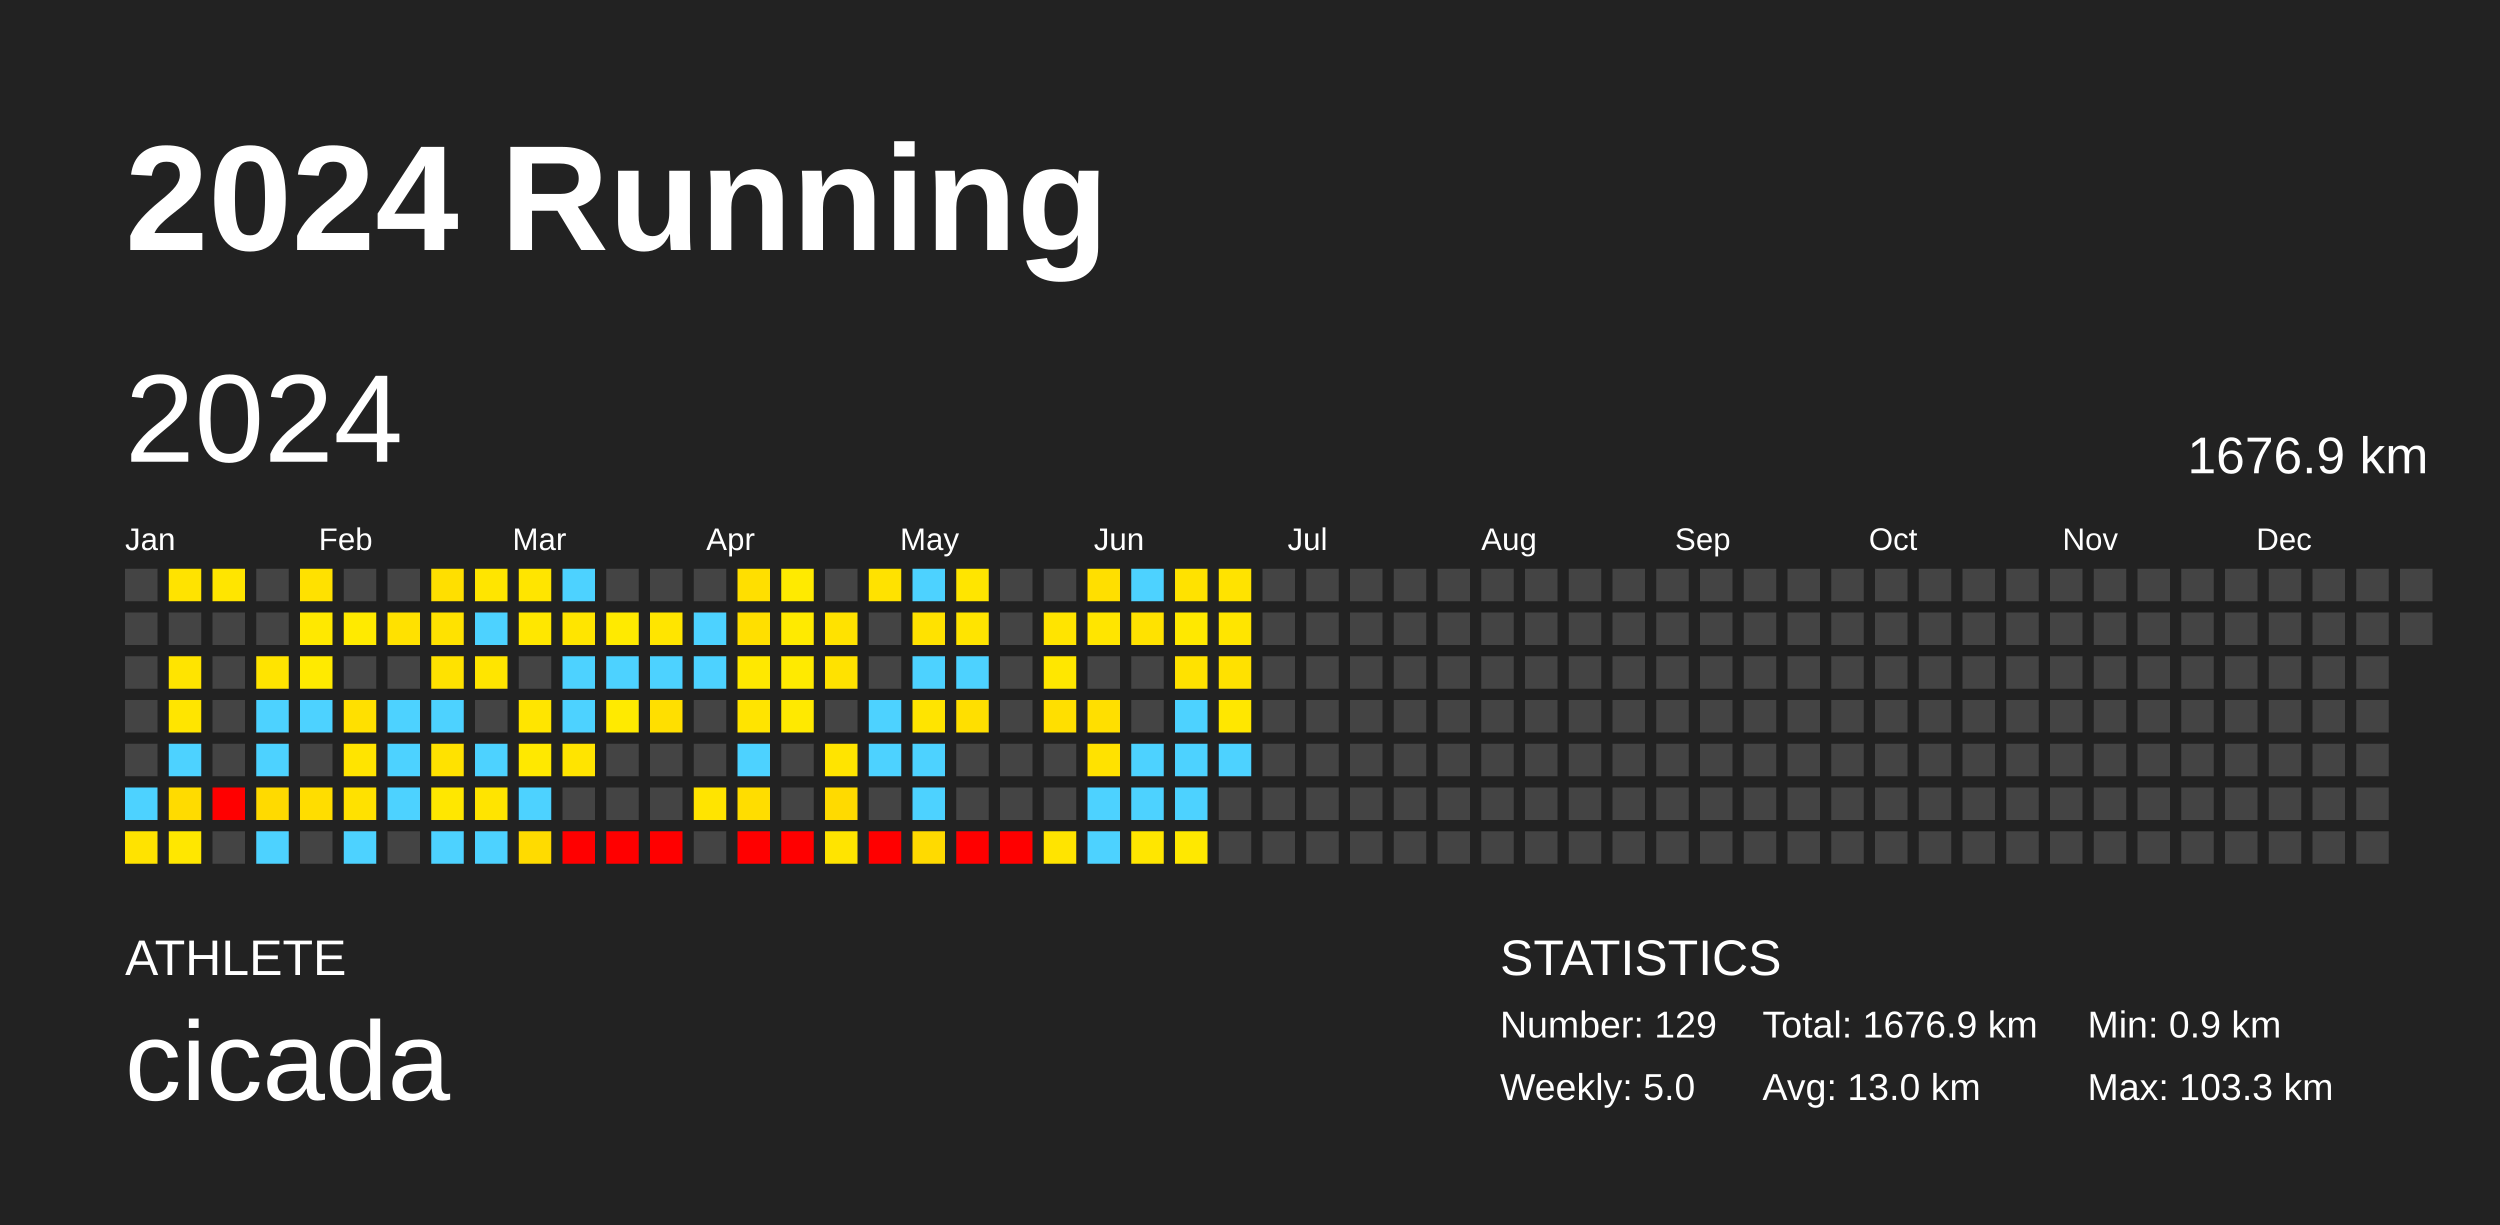
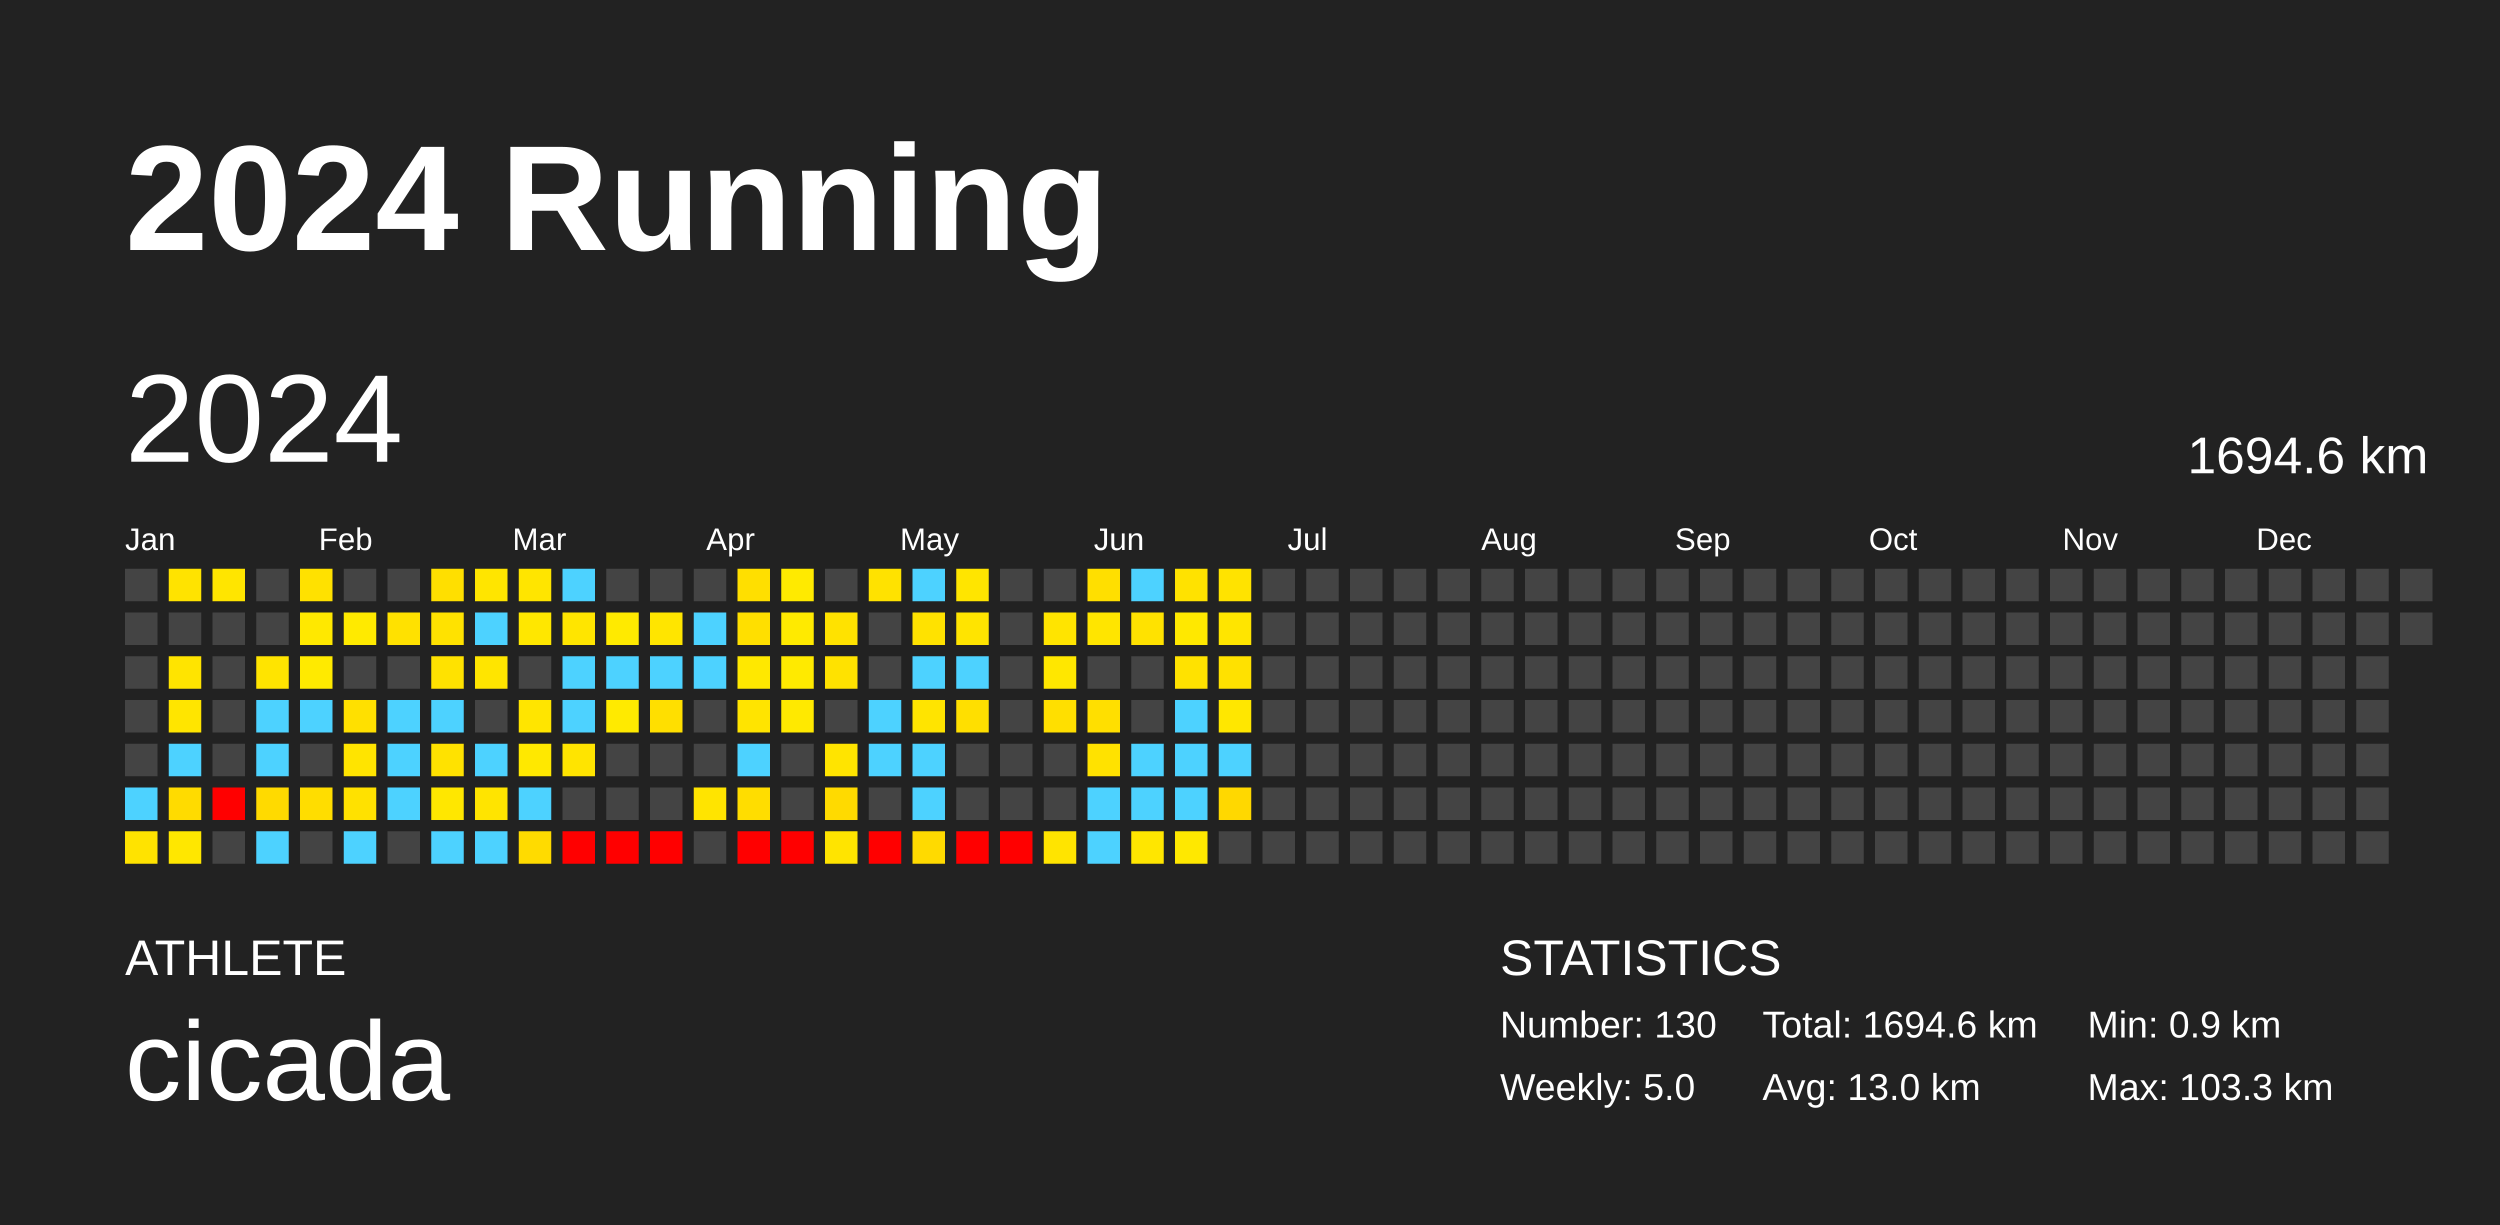
<svg xmlns="http://www.w3.org/2000/svg" baseProfile="full" height="98mm" version="1.1" viewBox="0,0,200,98" width="200mm">
  <defs />
  <rect fill="#222222" height="98" width="200" x="0" y="0" />
  <text fill="#FFFFFF" style="font-size:12px; font-family:Arial; font-weight:bold;" x="10" y="20">2024 Running</text>
  <text fill="#FFFFFF" style="font-size:4px; font-family:Arial" x="10" y="78">ATHLETE</text>
  <text fill="#FFFFFF" style="font-size:9px; font-family:Arial" x="10" y="88">cicada</text>
  <text fill="#FFFFFF" style="font-size:4px; font-family:Arial" x="120" y="78">STATISTICS</text>
-   <text fill="#FFFFFF" style="font-size:3px; font-family:Arial" x="120" y="83">Number: 129</text>
+   <text fill="#FFFFFF" style="font-size:3px; font-family:Arial" x="120" y="83">Number: 130</text>
  <text fill="#FFFFFF" style="font-size:3px; font-family:Arial" x="120" y="88">Weekly: 5.0</text>
-   <text fill="#FFFFFF" style="font-size:3px; font-family:Arial" x="141" y="83">Total: 1676.9 km</text>
+   <text fill="#FFFFFF" style="font-size:3px; font-family:Arial" x="141" y="83">Total: 1694.6 km</text>
  <text fill="#FFFFFF" style="font-size:3px; font-family:Arial" x="141" y="88">Avg: 13.0 km</text>
  <text fill="#FFFFFF" style="font-size:3px; font-family:Arial" x="167" y="83">Min: 0.9 km</text>
  <text fill="#FFFFFF" style="font-size:3px; font-family:Arial" x="167" y="88">Max: 103.3 km</text>
  <text dominant-baseline="hanging" fill="#FFFFFF" style="font-size:10.0px; font-family:Arial;" x="10" y="30">2024</text>
-   <text dominant-baseline="hanging" fill="#FFFFFF" style="font-size:4.125px; font-family:Arial;" x="175" y="35">1676.9 km</text>
+   <text dominant-baseline="hanging" fill="#FFFFFF" style="font-size:4.125px; font-family:Arial;" x="175" y="35">1694.6 km</text>
  <text fill="#FFFFFF" style="font-size:2.5px; font-family:Arial" x="10.0" y="44">Jan</text>
  <text fill="#FFFFFF" style="font-size:2.5px; font-family:Arial" x="25.5" y="44">Feb</text>
  <text fill="#FFFFFF" style="font-size:2.5px; font-family:Arial" x="41.0" y="44">Mar</text>
  <text fill="#FFFFFF" style="font-size:2.5px; font-family:Arial" x="56.5" y="44">Apr</text>
  <text fill="#FFFFFF" style="font-size:2.5px; font-family:Arial" x="72.0" y="44">May</text>
  <text fill="#FFFFFF" style="font-size:2.5px; font-family:Arial" x="87.5" y="44">Jun</text>
  <text fill="#FFFFFF" style="font-size:2.5px; font-family:Arial" x="103.0" y="44">Jul</text>
  <text fill="#FFFFFF" style="font-size:2.5px; font-family:Arial" x="118.5" y="44">Aug</text>
  <text fill="#FFFFFF" style="font-size:2.5px; font-family:Arial" x="134.0" y="44">Sep</text>
  <text fill="#FFFFFF" style="font-size:2.5px; font-family:Arial" x="149.5" y="44">Oct</text>
  <text fill="#FFFFFF" style="font-size:2.5px; font-family:Arial" x="165.0" y="44">Nov</text>
  <text fill="#FFFFFF" style="font-size:2.5px; font-family:Arial" x="180.5" y="44">Dec</text>
  <rect fill="#444444" height="2.6" width="2.6" x="10.0" y="45.5" />
  <rect fill="#444444" height="2.6" width="2.6" x="10.0" y="49.0" />
  <rect fill="#444444" height="2.6" width="2.6" x="10.0" y="52.5" />
  <rect fill="#444444" height="2.6" width="2.6" x="10.0" y="56.0" />
  <rect fill="#444444" height="2.6" width="2.6" x="10.0" y="59.5" />
  <rect fill="#4dd2ff" height="2.6" width="2.6" x="10.0" y="63.0" />
  <rect fill="#ffe300" height="2.6" width="2.6" x="10.0" y="66.5" />
  <rect fill="#ffe300" height="2.6" width="2.6" x="13.5" y="45.5" />
  <rect fill="#444444" height="2.6" width="2.6" x="13.5" y="49.0" />
  <rect fill="#ffe400" height="2.6" width="2.6" x="13.5" y="52.5" />
  <rect fill="#ffe500" height="2.6" width="2.6" x="13.5" y="56.0" />
  <rect fill="#4dd2ff" height="2.6" width="2.6" x="13.5" y="59.5" />
  <rect fill="#ffdb00" height="2.6" width="2.6" x="13.5" y="63.0" />
  <rect fill="#ffe700" height="2.6" width="2.6" x="13.5" y="66.5" />
  <rect fill="#ffe500" height="2.6" width="2.6" x="17.0" y="45.5" />
  <rect fill="#444444" height="2.6" width="2.6" x="17.0" y="49.0" />
  <rect fill="#444444" height="2.6" width="2.6" x="17.0" y="52.5" />
  <rect fill="#444444" height="2.6" width="2.6" x="17.0" y="56.0" />
  <rect fill="#444444" height="2.6" width="2.6" x="17.0" y="59.5" />
  <rect fill="red" height="2.6" width="2.6" x="17.0" y="63.0" />
  <rect fill="#444444" height="2.6" width="2.6" x="17.0" y="66.5" />
  <rect fill="#444444" height="2.6" width="2.6" x="20.5" y="45.5" />
  <rect fill="#444444" height="2.6" width="2.6" x="20.5" y="49.0" />
  <rect fill="#ffe400" height="2.6" width="2.6" x="20.5" y="52.5" />
  <rect fill="#4dd2ff" height="2.6" width="2.6" x="20.5" y="56.0" />
  <rect fill="#4dd2ff" height="2.6" width="2.6" x="20.5" y="59.5" />
  <rect fill="#ffda00" height="2.6" width="2.6" x="20.5" y="63.0" />
  <rect fill="#4dd2ff" height="2.6" width="2.6" x="20.5" y="66.5" />
  <rect fill="#ffe100" height="2.6" width="2.6" x="24.0" y="45.5" />
  <rect fill="#ffe800" height="2.6" width="2.6" x="24.0" y="49.0" />
  <rect fill="#ffea00" height="2.6" width="2.6" x="24.0" y="52.5" />
  <rect fill="#4dd2ff" height="2.6" width="2.6" x="24.0" y="56.0" />
  <rect fill="#444444" height="2.6" width="2.6" x="24.0" y="59.5" />
  <rect fill="#ffdd00" height="2.6" width="2.6" x="24.0" y="63.0" />
  <rect fill="#444444" height="2.6" width="2.6" x="24.0" y="66.5" />
  <rect fill="#444444" height="2.6" width="2.6" x="27.5" y="45.5" />
  <rect fill="#ffea00" height="2.6" width="2.6" x="27.5" y="49.0" />
  <rect fill="#444444" height="2.6" width="2.6" x="27.5" y="52.5" />
  <rect fill="#ffe000" height="2.6" width="2.6" x="27.5" y="56.0" />
  <rect fill="#ffe400" height="2.6" width="2.6" x="27.5" y="59.5" />
  <rect fill="#ffe100" height="2.6" width="2.6" x="27.5" y="63.0" />
  <rect fill="#4dd2ff" height="2.6" width="2.6" x="27.5" y="66.5" />
  <rect fill="#444444" height="2.6" width="2.6" x="31.0" y="45.5" />
  <rect fill="#ffe100" height="2.6" width="2.6" x="31.0" y="49.0" />
  <rect fill="#444444" height="2.6" width="2.6" x="31.0" y="52.5" />
  <rect fill="#4dd2ff" height="2.6" width="2.6" x="31.0" y="56.0" />
  <rect fill="#4dd2ff" height="2.6" width="2.6" x="31.0" y="59.5" />
  <rect fill="#4dd2ff" height="2.6" width="2.6" x="31.0" y="63.0" />
  <rect fill="#444444" height="2.6" width="2.6" x="31.0" y="66.5" />
  <rect fill="#ffdf00" height="2.6" width="2.6" x="34.5" y="45.5" />
  <rect fill="#ffe200" height="2.6" width="2.6" x="34.5" y="49.0" />
  <rect fill="#ffe200" height="2.6" width="2.6" x="34.5" y="52.5" />
  <rect fill="#4dd2ff" height="2.6" width="2.6" x="34.5" y="56.0" />
  <rect fill="#ffe200" height="2.6" width="2.6" x="34.5" y="59.5" />
  <rect fill="#ffe700" height="2.6" width="2.6" x="34.5" y="63.0" />
  <rect fill="#4dd2ff" height="2.6" width="2.6" x="34.5" y="66.5" />
  <rect fill="#ffe500" height="2.6" width="2.6" x="38.0" y="45.5" />
  <rect fill="#4dd2ff" height="2.6" width="2.6" x="38.0" y="49.0" />
  <rect fill="#ffe500" height="2.6" width="2.6" x="38.0" y="52.5" />
  <rect fill="#444444" height="2.6" width="2.6" x="38.0" y="56.0" />
  <rect fill="#4dd2ff" height="2.6" width="2.6" x="38.0" y="59.5" />
  <rect fill="#ffe400" height="2.6" width="2.6" x="38.0" y="63.0" />
  <rect fill="#4dd2ff" height="2.6" width="2.6" x="38.0" y="66.5" />
  <rect fill="#ffe500" height="2.6" width="2.6" x="41.5" y="45.5" />
  <rect fill="#ffe700" height="2.6" width="2.6" x="41.5" y="49.0" />
  <rect fill="#444444" height="2.6" width="2.6" x="41.5" y="52.5" />
  <rect fill="#ffe500" height="2.6" width="2.6" x="41.5" y="56.0" />
  <rect fill="#ffe800" height="2.6" width="2.6" x="41.5" y="59.5" />
  <rect fill="#4dd2ff" height="2.6" width="2.6" x="41.5" y="63.0" />
  <rect fill="#ffdb00" height="2.6" width="2.6" x="41.5" y="66.5" />
  <rect fill="#4dd2ff" height="2.6" width="2.6" x="45.0" y="45.5" />
  <rect fill="#ffe500" height="2.6" width="2.6" x="45.0" y="49.0" />
  <rect fill="#4dd2ff" height="2.6" width="2.6" x="45.0" y="52.5" />
  <rect fill="#4dd2ff" height="2.6" width="2.6" x="45.0" y="56.0" />
  <rect fill="#ffe400" height="2.6" width="2.6" x="45.0" y="59.5" />
  <rect fill="#444444" height="2.6" width="2.6" x="45.0" y="63.0" />
  <rect fill="red" height="2.6" width="2.6" x="45.0" y="66.5" />
  <rect fill="#444444" height="2.6" width="2.6" x="48.5" y="45.5" />
  <rect fill="#ffea00" height="2.6" width="2.6" x="48.5" y="49.0" />
  <rect fill="#4dd2ff" height="2.6" width="2.6" x="48.5" y="52.5" />
  <rect fill="#ffea00" height="2.6" width="2.6" x="48.5" y="56.0" />
  <rect fill="#444444" height="2.6" width="2.6" x="48.5" y="59.5" />
  <rect fill="#444444" height="2.6" width="2.6" x="48.5" y="63.0" />
  <rect fill="red" height="2.6" width="2.6" x="48.5" y="66.5" />
  <rect fill="#444444" height="2.6" width="2.6" x="52.0" y="45.5" />
  <rect fill="#ffe500" height="2.6" width="2.6" x="52.0" y="49.0" />
  <rect fill="#4dd2ff" height="2.6" width="2.6" x="52.0" y="52.5" />
  <rect fill="#ffdf00" height="2.6" width="2.6" x="52.0" y="56.0" />
  <rect fill="#444444" height="2.6" width="2.6" x="52.0" y="59.5" />
  <rect fill="#444444" height="2.6" width="2.6" x="52.0" y="63.0" />
  <rect fill="red" height="2.6" width="2.6" x="52.0" y="66.5" />
  <rect fill="#444444" height="2.6" width="2.6" x="55.5" y="45.5" />
  <rect fill="#4dd2ff" height="2.6" width="2.6" x="55.5" y="49.0" />
  <rect fill="#4dd2ff" height="2.6" width="2.6" x="55.5" y="52.5" />
  <rect fill="#444444" height="2.6" width="2.6" x="55.5" y="56.0" />
  <rect fill="#444444" height="2.6" width="2.6" x="55.5" y="59.5" />
  <rect fill="#ffe400" height="2.6" width="2.6" x="55.5" y="63.0" />
  <rect fill="#444444" height="2.6" width="2.6" x="55.5" y="66.5" />
  <rect fill="#ffdf00" height="2.6" width="2.6" x="59.0" y="45.5" />
  <rect fill="#ffdf00" height="2.6" width="2.6" x="59.0" y="49.0" />
  <rect fill="#ffe800" height="2.6" width="2.6" x="59.0" y="52.5" />
  <rect fill="#ffe400" height="2.6" width="2.6" x="59.0" y="56.0" />
  <rect fill="#4dd2ff" height="2.6" width="2.6" x="59.0" y="59.5" />
  <rect fill="#ffdd00" height="2.6" width="2.6" x="59.0" y="63.0" />
  <rect fill="red" height="2.6" width="2.6" x="59.0" y="66.5" />
  <rect fill="#ffea00" height="2.6" width="2.6" x="62.5" y="45.5" />
  <rect fill="#ffea00" height="2.6" width="2.6" x="62.5" y="49.0" />
  <rect fill="#ffea00" height="2.6" width="2.6" x="62.5" y="52.5" />
  <rect fill="#ffe900" height="2.6" width="2.6" x="62.5" y="56.0" />
  <rect fill="#444444" height="2.6" width="2.6" x="62.5" y="59.5" />
  <rect fill="#444444" height="2.6" width="2.6" x="62.5" y="63.0" />
  <rect fill="red" height="2.6" width="2.6" x="62.5" y="66.5" />
  <rect fill="#444444" height="2.6" width="2.6" x="66.0" y="45.5" />
  <rect fill="#ffe200" height="2.6" width="2.6" x="66.0" y="49.0" />
  <rect fill="#ffe200" height="2.6" width="2.6" x="66.0" y="52.5" />
  <rect fill="#444444" height="2.6" width="2.6" x="66.0" y="56.0" />
  <rect fill="#ffe400" height="2.6" width="2.6" x="66.0" y="59.5" />
  <rect fill="#ffda00" height="2.6" width="2.6" x="66.0" y="63.0" />
  <rect fill="#ffe400" height="2.6" width="2.6" x="66.0" y="66.5" />
  <rect fill="#ffe200" height="2.6" width="2.6" x="69.5" y="45.5" />
  <rect fill="#444444" height="2.6" width="2.6" x="69.5" y="49.0" />
  <rect fill="#444444" height="2.6" width="2.6" x="69.5" y="52.5" />
  <rect fill="#4dd2ff" height="2.6" width="2.6" x="69.5" y="56.0" />
  <rect fill="#4dd2ff" height="2.6" width="2.6" x="69.5" y="59.5" />
  <rect fill="#444444" height="2.6" width="2.6" x="69.5" y="63.0" />
  <rect fill="red" height="2.6" width="2.6" x="69.5" y="66.5" />
  <rect fill="#4dd2ff" height="2.6" width="2.6" x="73.0" y="45.5" />
  <rect fill="#ffe200" height="2.6" width="2.6" x="73.0" y="49.0" />
  <rect fill="#4dd2ff" height="2.6" width="2.6" x="73.0" y="52.5" />
  <rect fill="#ffe400" height="2.6" width="2.6" x="73.0" y="56.0" />
  <rect fill="#4dd2ff" height="2.6" width="2.6" x="73.0" y="59.5" />
  <rect fill="#4dd2ff" height="2.6" width="2.6" x="73.0" y="63.0" />
  <rect fill="#ffda00" height="2.6" width="2.6" x="73.0" y="66.5" />
  <rect fill="#ffe500" height="2.6" width="2.6" x="76.5" y="45.5" />
  <rect fill="#ffe400" height="2.6" width="2.6" x="76.5" y="49.0" />
  <rect fill="#4dd2ff" height="2.6" width="2.6" x="76.5" y="52.5" />
  <rect fill="#ffdf00" height="2.6" width="2.6" x="76.5" y="56.0" />
  <rect fill="#444444" height="2.6" width="2.6" x="76.5" y="59.5" />
  <rect fill="#444444" height="2.6" width="2.6" x="76.5" y="63.0" />
  <rect fill="red" height="2.6" width="2.6" x="76.5" y="66.5" />
  <rect fill="#444444" height="2.6" width="2.6" x="80.0" y="45.5" />
  <rect fill="#444444" height="2.6" width="2.6" x="80.0" y="49.0" />
  <rect fill="#444444" height="2.6" width="2.6" x="80.0" y="52.5" />
  <rect fill="#444444" height="2.6" width="2.6" x="80.0" y="56.0" />
  <rect fill="#444444" height="2.6" width="2.6" x="80.0" y="59.5" />
  <rect fill="#444444" height="2.6" width="2.6" x="80.0" y="63.0" />
  <rect fill="red" height="2.6" width="2.6" x="80.0" y="66.5" />
  <rect fill="#444444" height="2.6" width="2.6" x="83.5" y="45.5" />
  <rect fill="#ffe400" height="2.6" width="2.6" x="83.5" y="49.0" />
  <rect fill="#ffe700" height="2.6" width="2.6" x="83.5" y="52.5" />
  <rect fill="#ffdf00" height="2.6" width="2.6" x="83.5" y="56.0" />
  <rect fill="#444444" height="2.6" width="2.6" x="83.5" y="59.5" />
  <rect fill="#444444" height="2.6" width="2.6" x="83.5" y="63.0" />
  <rect fill="#ffe400" height="2.6" width="2.6" x="83.5" y="66.5" />
  <rect fill="#ffdf00" height="2.6" width="2.6" x="87.0" y="45.5" />
  <rect fill="#ffe500" height="2.6" width="2.6" x="87.0" y="49.0" />
  <rect fill="#444444" height="2.6" width="2.6" x="87.0" y="52.5" />
  <rect fill="#ffdf00" height="2.6" width="2.6" x="87.0" y="56.0" />
  <rect fill="#ffe200" height="2.6" width="2.6" x="87.0" y="59.5" />
  <rect fill="#4dd2ff" height="2.6" width="2.6" x="87.0" y="63.0" />
  <rect fill="#4dd2ff" height="2.6" width="2.6" x="87.0" y="66.5" />
  <rect fill="#4dd2ff" height="2.6" width="2.6" x="90.5" y="45.5" />
  <rect fill="#ffe200" height="2.6" width="2.6" x="90.5" y="49.0" />
  <rect fill="#444444" height="2.6" width="2.6" x="90.5" y="52.5" />
  <rect fill="#444444" height="2.6" width="2.6" x="90.5" y="56.0" />
  <rect fill="#4dd2ff" height="2.6" width="2.6" x="90.5" y="59.5" />
  <rect fill="#4dd2ff" height="2.6" width="2.6" x="90.5" y="63.0" />
  <rect fill="#ffe600" height="2.6" width="2.6" x="90.5" y="66.5" />
  <rect fill="#ffe200" height="2.6" width="2.6" x="94.0" y="45.5" />
  <rect fill="#ffe800" height="2.6" width="2.6" x="94.0" y="49.0" />
  <rect fill="#ffe200" height="2.6" width="2.6" x="94.0" y="52.5" />
  <rect fill="#4dd2ff" height="2.6" width="2.6" x="94.0" y="56.0" />
  <rect fill="#4dd2ff" height="2.6" width="2.6" x="94.0" y="59.5" />
  <rect fill="#4dd2ff" height="2.6" width="2.6" x="94.0" y="63.0" />
  <rect fill="#ffe800" height="2.6" width="2.6" x="94.0" y="66.5" />
  <rect fill="#ffe300" height="2.6" width="2.6" x="97.5" y="45.5" />
  <rect fill="#ffe500" height="2.6" width="2.6" x="97.5" y="49.0" />
  <rect fill="#ffe100" height="2.6" width="2.6" x="97.5" y="52.5" />
  <rect fill="#ffe700" height="2.6" width="2.6" x="97.5" y="56.0" />
  <rect fill="#4dd2ff" height="2.6" width="2.6" x="97.5" y="59.5" />
-   <rect fill="#444444" height="2.6" width="2.6" x="97.5" y="63.0" />
+   <rect fill="#ffd800" height="2.6" width="2.6" x="97.5" y="63.0" />
  <rect fill="#444444" height="2.6" width="2.6" x="97.5" y="66.5" />
  <rect fill="#444444" height="2.6" width="2.6" x="101.0" y="45.5" />
  <rect fill="#444444" height="2.6" width="2.6" x="101.0" y="49.0" />
  <rect fill="#444444" height="2.6" width="2.6" x="101.0" y="52.5" />
  <rect fill="#444444" height="2.6" width="2.6" x="101.0" y="56.0" />
  <rect fill="#444444" height="2.6" width="2.6" x="101.0" y="59.5" />
  <rect fill="#444444" height="2.6" width="2.6" x="101.0" y="63.0" />
  <rect fill="#444444" height="2.6" width="2.6" x="101.0" y="66.5" />
  <rect fill="#444444" height="2.6" width="2.6" x="104.5" y="45.5" />
  <rect fill="#444444" height="2.6" width="2.6" x="104.5" y="49.0" />
  <rect fill="#444444" height="2.6" width="2.6" x="104.5" y="52.5" />
  <rect fill="#444444" height="2.6" width="2.6" x="104.5" y="56.0" />
  <rect fill="#444444" height="2.6" width="2.6" x="104.5" y="59.5" />
  <rect fill="#444444" height="2.6" width="2.6" x="104.5" y="63.0" />
  <rect fill="#444444" height="2.6" width="2.6" x="104.5" y="66.5" />
  <rect fill="#444444" height="2.6" width="2.6" x="108.0" y="45.5" />
  <rect fill="#444444" height="2.6" width="2.6" x="108.0" y="49.0" />
  <rect fill="#444444" height="2.6" width="2.6" x="108.0" y="52.5" />
  <rect fill="#444444" height="2.6" width="2.6" x="108.0" y="56.0" />
  <rect fill="#444444" height="2.6" width="2.6" x="108.0" y="59.5" />
  <rect fill="#444444" height="2.6" width="2.6" x="108.0" y="63.0" />
  <rect fill="#444444" height="2.6" width="2.6" x="108.0" y="66.5" />
  <rect fill="#444444" height="2.6" width="2.6" x="111.5" y="45.5" />
  <rect fill="#444444" height="2.6" width="2.6" x="111.5" y="49.0" />
  <rect fill="#444444" height="2.6" width="2.6" x="111.5" y="52.5" />
  <rect fill="#444444" height="2.6" width="2.6" x="111.5" y="56.0" />
  <rect fill="#444444" height="2.6" width="2.6" x="111.5" y="59.5" />
  <rect fill="#444444" height="2.6" width="2.6" x="111.5" y="63.0" />
  <rect fill="#444444" height="2.6" width="2.6" x="111.5" y="66.5" />
  <rect fill="#444444" height="2.6" width="2.6" x="115.0" y="45.5" />
  <rect fill="#444444" height="2.6" width="2.6" x="115.0" y="49.0" />
  <rect fill="#444444" height="2.6" width="2.6" x="115.0" y="52.5" />
  <rect fill="#444444" height="2.6" width="2.6" x="115.0" y="56.0" />
  <rect fill="#444444" height="2.6" width="2.6" x="115.0" y="59.5" />
  <rect fill="#444444" height="2.6" width="2.6" x="115.0" y="63.0" />
  <rect fill="#444444" height="2.6" width="2.6" x="115.0" y="66.5" />
  <rect fill="#444444" height="2.6" width="2.6" x="118.5" y="45.5" />
  <rect fill="#444444" height="2.6" width="2.6" x="118.5" y="49.0" />
  <rect fill="#444444" height="2.6" width="2.6" x="118.5" y="52.5" />
  <rect fill="#444444" height="2.6" width="2.6" x="118.5" y="56.0" />
  <rect fill="#444444" height="2.6" width="2.6" x="118.5" y="59.5" />
  <rect fill="#444444" height="2.6" width="2.6" x="118.5" y="63.0" />
  <rect fill="#444444" height="2.6" width="2.6" x="118.5" y="66.5" />
  <rect fill="#444444" height="2.6" width="2.6" x="122.0" y="45.5" />
  <rect fill="#444444" height="2.6" width="2.6" x="122.0" y="49.0" />
  <rect fill="#444444" height="2.6" width="2.6" x="122.0" y="52.5" />
  <rect fill="#444444" height="2.6" width="2.6" x="122.0" y="56.0" />
  <rect fill="#444444" height="2.6" width="2.6" x="122.0" y="59.5" />
  <rect fill="#444444" height="2.6" width="2.6" x="122.0" y="63.0" />
  <rect fill="#444444" height="2.6" width="2.6" x="122.0" y="66.5" />
  <rect fill="#444444" height="2.6" width="2.6" x="125.5" y="45.5" />
  <rect fill="#444444" height="2.6" width="2.6" x="125.5" y="49.0" />
  <rect fill="#444444" height="2.6" width="2.6" x="125.5" y="52.5" />
  <rect fill="#444444" height="2.6" width="2.6" x="125.5" y="56.0" />
  <rect fill="#444444" height="2.6" width="2.6" x="125.5" y="59.5" />
  <rect fill="#444444" height="2.6" width="2.6" x="125.5" y="63.0" />
  <rect fill="#444444" height="2.6" width="2.6" x="125.5" y="66.5" />
  <rect fill="#444444" height="2.6" width="2.6" x="129.0" y="45.5" />
  <rect fill="#444444" height="2.6" width="2.6" x="129.0" y="49.0" />
  <rect fill="#444444" height="2.6" width="2.6" x="129.0" y="52.5" />
  <rect fill="#444444" height="2.6" width="2.6" x="129.0" y="56.0" />
  <rect fill="#444444" height="2.6" width="2.6" x="129.0" y="59.5" />
  <rect fill="#444444" height="2.6" width="2.6" x="129.0" y="63.0" />
  <rect fill="#444444" height="2.6" width="2.6" x="129.0" y="66.5" />
  <rect fill="#444444" height="2.6" width="2.6" x="132.5" y="45.5" />
  <rect fill="#444444" height="2.6" width="2.6" x="132.5" y="49.0" />
  <rect fill="#444444" height="2.6" width="2.6" x="132.5" y="52.5" />
  <rect fill="#444444" height="2.6" width="2.6" x="132.5" y="56.0" />
  <rect fill="#444444" height="2.6" width="2.6" x="132.5" y="59.5" />
  <rect fill="#444444" height="2.6" width="2.6" x="132.5" y="63.0" />
  <rect fill="#444444" height="2.6" width="2.6" x="132.5" y="66.5" />
  <rect fill="#444444" height="2.6" width="2.6" x="136.0" y="45.5" />
  <rect fill="#444444" height="2.6" width="2.6" x="136.0" y="49.0" />
  <rect fill="#444444" height="2.6" width="2.6" x="136.0" y="52.5" />
  <rect fill="#444444" height="2.6" width="2.6" x="136.0" y="56.0" />
  <rect fill="#444444" height="2.6" width="2.6" x="136.0" y="59.5" />
  <rect fill="#444444" height="2.6" width="2.6" x="136.0" y="63.0" />
  <rect fill="#444444" height="2.6" width="2.6" x="136.0" y="66.5" />
  <rect fill="#444444" height="2.6" width="2.6" x="139.5" y="45.5" />
  <rect fill="#444444" height="2.6" width="2.6" x="139.5" y="49.0" />
  <rect fill="#444444" height="2.6" width="2.6" x="139.5" y="52.5" />
  <rect fill="#444444" height="2.6" width="2.6" x="139.5" y="56.0" />
  <rect fill="#444444" height="2.6" width="2.6" x="139.5" y="59.5" />
  <rect fill="#444444" height="2.6" width="2.6" x="139.5" y="63.0" />
  <rect fill="#444444" height="2.6" width="2.6" x="139.5" y="66.5" />
  <rect fill="#444444" height="2.6" width="2.6" x="143.0" y="45.5" />
  <rect fill="#444444" height="2.6" width="2.6" x="143.0" y="49.0" />
  <rect fill="#444444" height="2.6" width="2.6" x="143.0" y="52.5" />
  <rect fill="#444444" height="2.6" width="2.6" x="143.0" y="56.0" />
  <rect fill="#444444" height="2.6" width="2.6" x="143.0" y="59.5" />
  <rect fill="#444444" height="2.6" width="2.6" x="143.0" y="63.0" />
  <rect fill="#444444" height="2.6" width="2.6" x="143.0" y="66.5" />
  <rect fill="#444444" height="2.6" width="2.6" x="146.5" y="45.5" />
  <rect fill="#444444" height="2.6" width="2.6" x="146.5" y="49.0" />
  <rect fill="#444444" height="2.6" width="2.6" x="146.5" y="52.5" />
  <rect fill="#444444" height="2.6" width="2.6" x="146.5" y="56.0" />
  <rect fill="#444444" height="2.6" width="2.6" x="146.5" y="59.5" />
  <rect fill="#444444" height="2.6" width="2.6" x="146.5" y="63.0" />
  <rect fill="#444444" height="2.6" width="2.6" x="146.5" y="66.5" />
  <rect fill="#444444" height="2.6" width="2.6" x="150.0" y="45.5" />
  <rect fill="#444444" height="2.6" width="2.6" x="150.0" y="49.0" />
  <rect fill="#444444" height="2.6" width="2.6" x="150.0" y="52.5" />
  <rect fill="#444444" height="2.6" width="2.6" x="150.0" y="56.0" />
  <rect fill="#444444" height="2.6" width="2.6" x="150.0" y="59.5" />
  <rect fill="#444444" height="2.6" width="2.6" x="150.0" y="63.0" />
  <rect fill="#444444" height="2.6" width="2.6" x="150.0" y="66.5" />
  <rect fill="#444444" height="2.6" width="2.6" x="153.5" y="45.5" />
  <rect fill="#444444" height="2.6" width="2.6" x="153.5" y="49.0" />
  <rect fill="#444444" height="2.6" width="2.6" x="153.5" y="52.5" />
  <rect fill="#444444" height="2.6" width="2.6" x="153.5" y="56.0" />
  <rect fill="#444444" height="2.6" width="2.6" x="153.5" y="59.5" />
  <rect fill="#444444" height="2.6" width="2.6" x="153.5" y="63.0" />
  <rect fill="#444444" height="2.6" width="2.6" x="153.5" y="66.5" />
  <rect fill="#444444" height="2.6" width="2.6" x="157.0" y="45.5" />
  <rect fill="#444444" height="2.6" width="2.6" x="157.0" y="49.0" />
  <rect fill="#444444" height="2.6" width="2.6" x="157.0" y="52.5" />
  <rect fill="#444444" height="2.6" width="2.6" x="157.0" y="56.0" />
  <rect fill="#444444" height="2.6" width="2.6" x="157.0" y="59.5" />
  <rect fill="#444444" height="2.6" width="2.6" x="157.0" y="63.0" />
  <rect fill="#444444" height="2.6" width="2.6" x="157.0" y="66.5" />
  <rect fill="#444444" height="2.6" width="2.6" x="160.5" y="45.5" />
  <rect fill="#444444" height="2.6" width="2.6" x="160.5" y="49.0" />
  <rect fill="#444444" height="2.6" width="2.6" x="160.5" y="52.5" />
  <rect fill="#444444" height="2.6" width="2.6" x="160.5" y="56.0" />
  <rect fill="#444444" height="2.6" width="2.6" x="160.5" y="59.5" />
  <rect fill="#444444" height="2.6" width="2.6" x="160.5" y="63.0" />
  <rect fill="#444444" height="2.6" width="2.6" x="160.5" y="66.5" />
  <rect fill="#444444" height="2.6" width="2.6" x="164.0" y="45.5" />
  <rect fill="#444444" height="2.6" width="2.6" x="164.0" y="49.0" />
  <rect fill="#444444" height="2.6" width="2.6" x="164.0" y="52.5" />
  <rect fill="#444444" height="2.6" width="2.6" x="164.0" y="56.0" />
  <rect fill="#444444" height="2.6" width="2.6" x="164.0" y="59.5" />
  <rect fill="#444444" height="2.6" width="2.6" x="164.0" y="63.0" />
  <rect fill="#444444" height="2.6" width="2.6" x="164.0" y="66.5" />
  <rect fill="#444444" height="2.6" width="2.6" x="167.5" y="45.5" />
  <rect fill="#444444" height="2.6" width="2.6" x="167.5" y="49.0" />
  <rect fill="#444444" height="2.6" width="2.6" x="167.5" y="52.5" />
  <rect fill="#444444" height="2.6" width="2.6" x="167.5" y="56.0" />
  <rect fill="#444444" height="2.6" width="2.6" x="167.5" y="59.5" />
  <rect fill="#444444" height="2.6" width="2.6" x="167.5" y="63.0" />
  <rect fill="#444444" height="2.6" width="2.6" x="167.5" y="66.5" />
  <rect fill="#444444" height="2.6" width="2.6" x="171.0" y="45.5" />
  <rect fill="#444444" height="2.6" width="2.6" x="171.0" y="49.0" />
  <rect fill="#444444" height="2.6" width="2.6" x="171.0" y="52.5" />
  <rect fill="#444444" height="2.6" width="2.6" x="171.0" y="56.0" />
  <rect fill="#444444" height="2.6" width="2.6" x="171.0" y="59.5" />
  <rect fill="#444444" height="2.6" width="2.6" x="171.0" y="63.0" />
  <rect fill="#444444" height="2.6" width="2.6" x="171.0" y="66.5" />
  <rect fill="#444444" height="2.6" width="2.6" x="174.5" y="45.5" />
  <rect fill="#444444" height="2.6" width="2.6" x="174.5" y="49.0" />
  <rect fill="#444444" height="2.6" width="2.6" x="174.5" y="52.5" />
  <rect fill="#444444" height="2.6" width="2.6" x="174.5" y="56.0" />
  <rect fill="#444444" height="2.6" width="2.6" x="174.5" y="59.5" />
  <rect fill="#444444" height="2.6" width="2.6" x="174.5" y="63.0" />
  <rect fill="#444444" height="2.6" width="2.6" x="174.5" y="66.5" />
  <rect fill="#444444" height="2.6" width="2.6" x="178.0" y="45.5" />
  <rect fill="#444444" height="2.6" width="2.6" x="178.0" y="49.0" />
  <rect fill="#444444" height="2.6" width="2.6" x="178.0" y="52.5" />
  <rect fill="#444444" height="2.6" width="2.6" x="178.0" y="56.0" />
  <rect fill="#444444" height="2.6" width="2.6" x="178.0" y="59.5" />
  <rect fill="#444444" height="2.6" width="2.6" x="178.0" y="63.0" />
  <rect fill="#444444" height="2.6" width="2.6" x="178.0" y="66.5" />
  <rect fill="#444444" height="2.6" width="2.6" x="181.5" y="45.5" />
  <rect fill="#444444" height="2.6" width="2.6" x="181.5" y="49.0" />
  <rect fill="#444444" height="2.6" width="2.6" x="181.5" y="52.5" />
  <rect fill="#444444" height="2.6" width="2.6" x="181.5" y="56.0" />
  <rect fill="#444444" height="2.6" width="2.6" x="181.5" y="59.5" />
  <rect fill="#444444" height="2.6" width="2.6" x="181.5" y="63.0" />
  <rect fill="#444444" height="2.6" width="2.6" x="181.5" y="66.5" />
  <rect fill="#444444" height="2.6" width="2.6" x="185.0" y="45.5" />
  <rect fill="#444444" height="2.6" width="2.6" x="185.0" y="49.0" />
  <rect fill="#444444" height="2.6" width="2.6" x="185.0" y="52.5" />
  <rect fill="#444444" height="2.6" width="2.6" x="185.0" y="56.0" />
  <rect fill="#444444" height="2.6" width="2.6" x="185.0" y="59.5" />
  <rect fill="#444444" height="2.6" width="2.6" x="185.0" y="63.0" />
  <rect fill="#444444" height="2.6" width="2.6" x="185.0" y="66.5" />
  <rect fill="#444444" height="2.6" width="2.6" x="188.5" y="45.5" />
  <rect fill="#444444" height="2.6" width="2.6" x="188.5" y="49.0" />
  <rect fill="#444444" height="2.6" width="2.6" x="188.5" y="52.5" />
  <rect fill="#444444" height="2.6" width="2.6" x="188.5" y="56.0" />
  <rect fill="#444444" height="2.6" width="2.6" x="188.5" y="59.5" />
  <rect fill="#444444" height="2.6" width="2.6" x="188.5" y="63.0" />
  <rect fill="#444444" height="2.6" width="2.6" x="188.5" y="66.5" />
  <rect fill="#444444" height="2.6" width="2.6" x="192.0" y="45.5" />
  <rect fill="#444444" height="2.6" width="2.6" x="192.0" y="49.0" />
</svg>
